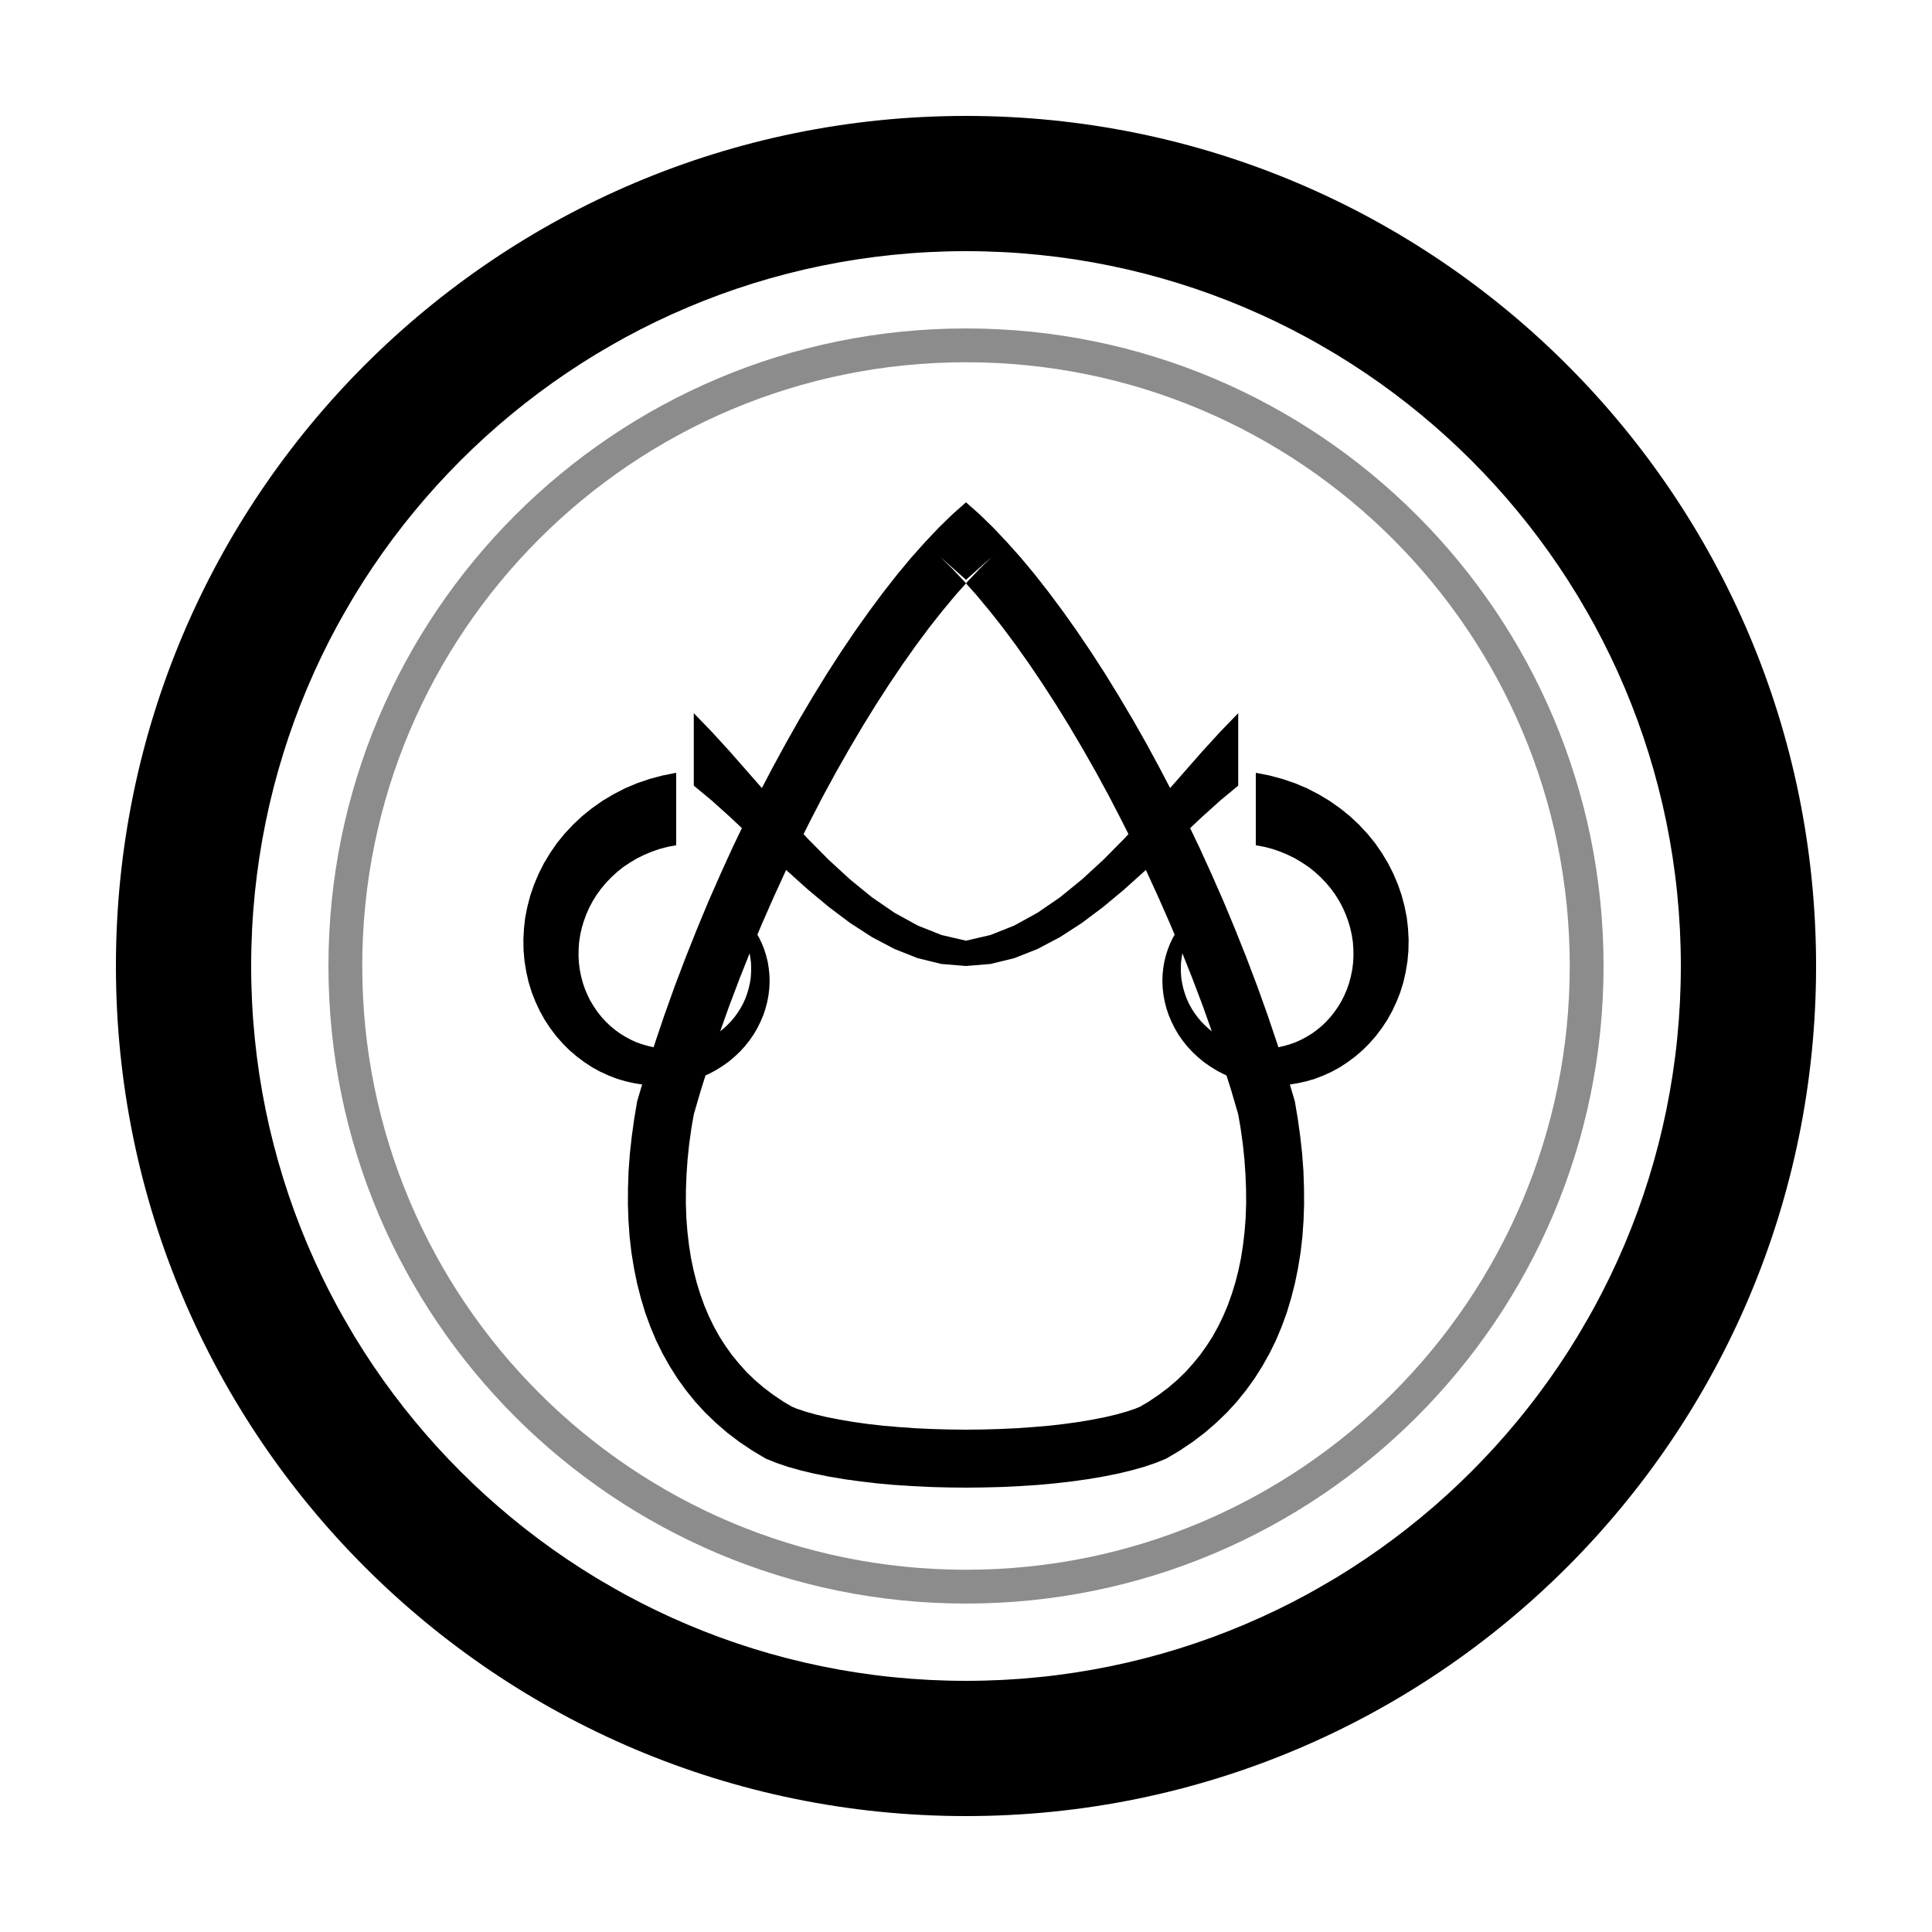
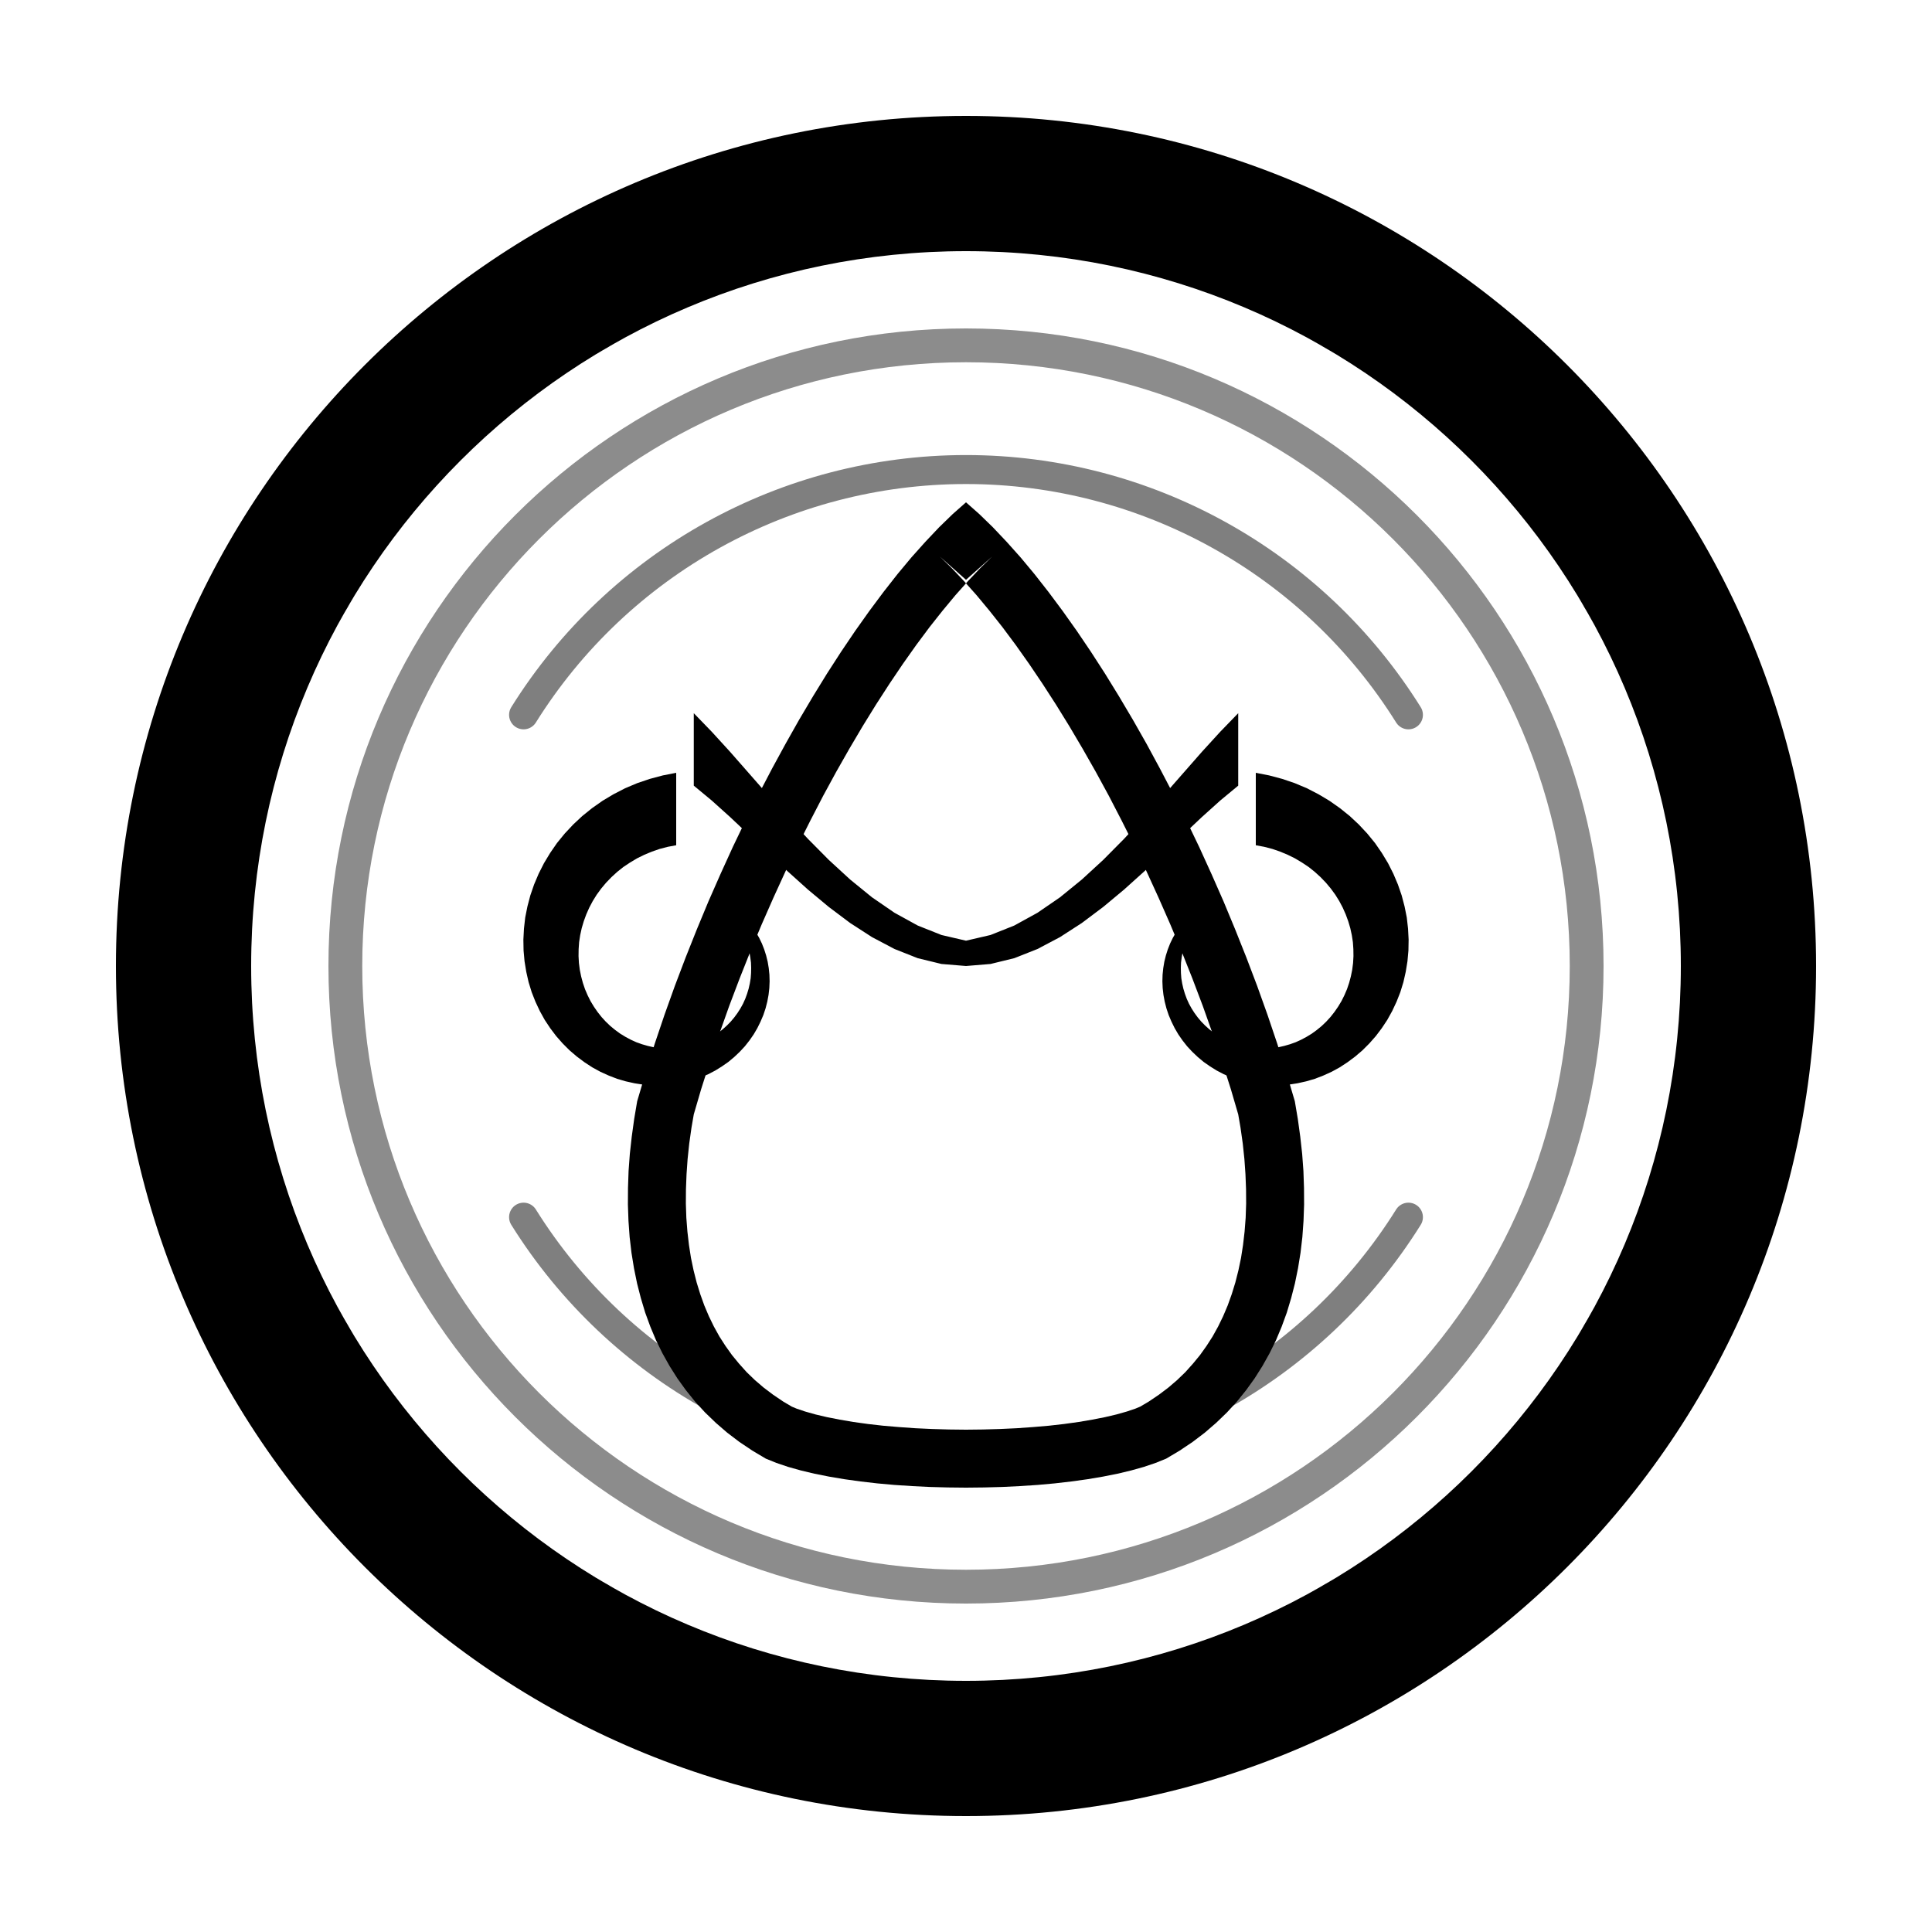
<svg xmlns="http://www.w3.org/2000/svg" viewBox="0 0 200 200" fill="currentColor" role="img" aria-labelledby="kayon-segel-kayon-title">
  <g id="kayon-segel-kayon-frame" data-layer="frame">
    <g transform="translate(100 100)">
      <path data-mass="" fill-rule="evenodd" d="M0 -88C48.6 -88 88 -48.6 88 0C88 48.6 48.6 88 0 88C-48.6 88 -88 48.6 -88 0C-88 -48.6 -48.6 -88 0 -88ZM0 -74C40.87 -74 74 -40.87 74 0C74 40.87 40.87 74 0 74C-40.87 74 -74 40.87 -74 0C-74 -40.87 -40.87 -74 0 -74Z" />
      <path data-mass="" fill-rule="evenodd" opacity="0.45" d="M0 -66C36.45 -66 66 -36.45 66 0C66 36.45 36.45 66 0 66C-36.45 66 -66 36.45 -66 0C-66 -36.45 -36.45 -66 0 -66ZM0 -62.5C34.52 -62.5 62.5 -34.52 62.5 0C62.5 34.52 34.52 62.5 0 62.5C-34.52 62.5 -62.5 34.52 -62.5 0C-62.5 -34.52 -34.52 -62.5 0 -62.5Z" />
    </g>
    <g transform="translate(63 52)">
      <path data-mass="" fill-rule="evenodd" d="M37 0L38.38 1.22L39.78 2.58L41.2 4.08L42.64 5.69L44.09 7.43L45.54 9.28L47 11.24L48.47 13.31L49.93 15.47L51.39 17.73L52.83 20.07L54.27 22.5L55.69 25L57.08 27.57L58.46 30.21L59.81 32.91L61.13 35.66L62.41 38.47L63.66 41.31L64.86 44.2L66.02 47.11L67.14 50.06L68.2 53.02L69.21 56.01L70.15 59L71.04 62L71.35 63.84L71.6 65.65L71.8 67.45L71.93 69.22L71.99 70.97L72 72.7L71.94 74.39L71.82 76.06L71.63 77.69L71.37 79.29L71.05 80.86L70.66 82.38L70.21 83.88L69.68 85.33L69.09 86.74L68.42 88.1L67.68 89.42L66.87 90.7L65.99 91.92L65.04 93.1L64.01 94.22L62.9 95.29L61.72 96.31L60.47 97.26L59.13 98.16L57.72 99L56.63 99.44L55.42 99.85L54.1 100.22L52.68 100.56L51.17 100.86L49.57 101.13L47.91 101.36L46.18 101.56L44.41 101.72L42.59 101.84L40.74 101.93L38.88 101.98L37 102L35.12 101.98L33.26 101.93L31.41 101.84L29.59 101.72L27.82 101.56L26.09 101.36L24.43 101.13L22.83 100.86L21.32 100.56L19.9 100.22L18.58 99.85L17.37 99.44L16.28 99L14.87 98.16L13.53 97.26L12.28 96.31L11.1 95.29L9.99 94.22L8.96 93.1L8.01 91.92L7.13 90.7L6.32 89.42L5.58 88.1L4.91 86.74L4.32 85.33L3.79 83.88L3.34 82.38L2.95 80.86L2.63 79.29L2.37 77.69L2.18 76.06L2.06 74.39L2 72.7L2.01 70.97L2.07 69.22L2.2 67.45L2.4 65.65L2.65 63.84L2.96 62L3.85 59L4.79 56.01L5.8 53.02L6.86 50.06L7.98 47.11L9.14 44.2L10.34 41.31L11.59 38.47L12.87 35.66L14.19 32.91L15.54 30.21L16.92 27.57L18.32 25L19.73 22.5L21.17 20.07L22.61 17.73L24.07 15.47L25.53 13.31L27 11.24L28.46 9.28L29.91 7.43L31.36 5.69L32.8 4.08L34.22 2.58L35.62 1.22ZM37 8.02L34.3 5.62L35.52 6.81L36.78 8.14L38.09 9.61L39.42 11.21L40.78 12.93L42.15 14.77L43.53 16.72L44.92 18.78L46.31 20.93L47.7 23.18L49.07 25.5L50.44 27.91L51.79 30.39L53.11 32.94L54.42 35.55L55.69 38.21L56.93 40.92L58.14 43.67L59.31 46.46L60.43 49.28L61.51 52.13L62.53 55L63.5 57.87L64.42 60.76L65.18 63.36L65.42 64.75L65.65 66.38L65.82 67.99L65.93 69.56L65.99 71.1L66 72.6L65.95 74.07L65.84 75.49L65.68 76.87L65.47 78.22L65.2 79.51L64.88 80.77L64.51 81.97L64.09 83.14L63.62 84.25L63.1 85.32L62.53 86.35L61.9 87.33L61.23 88.27L60.49 89.17L59.71 90.04L58.86 90.86L57.95 91.64L56.97 92.38L55.92 93.09L55.04 93.61L54.54 93.82L53.65 94.12L52.59 94.42L51.4 94.7L50.08 94.96L48.67 95.2L47.16 95.41L45.58 95.59L43.93 95.73L42.24 95.85L40.51 95.93L38.76 95.98L37 96L35.24 95.98L33.49 95.93L31.76 95.85L30.07 95.73L28.42 95.59L26.84 95.41L25.33 95.2L23.92 94.96L22.6 94.7L21.41 94.42L20.35 94.12L19.46 93.82L18.96 93.61L18.08 93.09L17.03 92.38L16.05 91.64L15.14 90.86L14.29 90.04L13.51 89.17L12.77 88.27L12.1 87.33L11.47 86.35L10.9 85.32L10.38 84.25L9.91 83.14L9.49 81.97L9.12 80.77L8.8 79.51L8.53 78.22L8.32 76.87L8.16 75.49L8.05 74.07L8 72.6L8.01 71.1L8.07 69.56L8.18 67.99L8.35 66.38L8.58 64.75L8.82 63.36L9.58 60.76L10.5 57.87L11.47 55L12.49 52.13L13.57 49.28L14.69 46.46L15.86 43.67L17.07 40.92L18.31 38.21L19.58 35.55L20.89 32.94L22.21 30.39L23.56 27.91L24.93 25.5L26.3 23.18L27.69 20.93L29.08 18.78L30.47 16.72L31.85 14.77L33.22 12.93L34.58 11.21L35.91 9.61L37.22 8.14L38.48 6.81L39.7 5.62Z" />
    </g>
  </g>
  <g id="kayon-segel-kayon-scroll" data-layer="scroll">
    <g transform="translate(100 100)">
      <path data-mass="" d="M0 0L-2.54 -0.21L-5 -0.81L-7.4 -1.76L-9.73 -2.99L-11.99 -4.45L-14.2 -6.11L-16.35 -7.9L-18.44 -9.78L-20.49 -11.69L-22.48 -13.59L-24.42 -15.42L-26.32 -17.13L-28.18 -18.67L-28.18 -26.17L-26.32 -24.25L-24.42 -22.17L-22.48 -19.96L-20.49 -17.69L-18.44 -15.4L-16.35 -13.15L-14.2 -10.98L-11.99 -8.95L-9.73 -7.11L-7.4 -5.51L-5 -4.19L-2.54 -3.21L0 -2.62ZM-30 -20L-31.38 -19.73L-32.73 -19.37L-34.03 -18.93L-35.29 -18.4L-36.49 -17.78L-37.63 -17.1L-38.71 -16.34L-39.73 -15.52L-40.67 -14.64L-41.54 -13.71L-42.34 -12.73L-43.05 -11.7L-43.69 -10.64L-44.24 -9.55L-44.71 -8.44L-45.1 -7.31L-45.4 -6.17L-45.63 -5.02L-45.76 -3.87L-45.82 -2.73L-45.8 -1.6L-45.7 -0.49L-45.52 0.61L-45.28 1.67L-44.96 2.71L-44.57 3.7L-44.12 4.66L-43.61 5.58L-43.04 6.44L-42.42 7.26L-41.75 8.02L-41.04 8.73L-40.29 9.37L-39.5 9.96L-38.69 10.49L-37.85 10.95L-36.99 11.34L-36.11 11.68L-35.22 11.94L-34.32 12.14L-33.43 12.28L-32.53 12.35L-31.64 12.36L-30.76 12.31L-29.9 12.2L-29.06 12.03L-28.24 11.81L-27.45 11.53L-26.68 11.2L-25.95 10.82L-25.26 10.39L-24.6 9.93L-23.99 9.42L-23.42 8.88L-22.89 8.31L-22.41 7.7L-21.98 7.08L-21.6 6.43L-21.27 5.76L-20.98 5.08L-20.75 4.39L-20.57 3.69L-20.44 2.99L-20.36 2.29L-20.33 1.59L-20.35 0.9L-20.42 0.22L-20.53 -0.44L-20.69 -1.09L-20.89 -1.72L-21.13 -2.33L-21.41 -2.91L-21.73 -3.47L-22.08 -3.99L-22.46 -4.49L-22.87 -4.95L-23.31 -5.38L-23.77 -5.77L-24.25 -6.12L-24.8 -5.54L-24.42 -5.17L-24.06 -4.77L-23.73 -4.35L-23.44 -3.91L-23.17 -3.44L-22.93 -2.96L-22.73 -2.47L-22.56 -1.95L-22.42 -1.43L-22.33 -0.9L-22.26 -0.36L-22.24 0.18L-22.25 0.72L-22.29 1.27L-22.38 1.81L-22.5 2.34L-22.66 2.87L-22.85 3.39L-23.08 3.9L-23.35 4.39L-23.65 4.86L-23.98 5.31L-24.34 5.74L-24.74 6.15L-25.16 6.53L-25.61 6.89L-26.08 7.21L-26.58 7.51L-27.1 7.77L-27.63 7.99L-28.19 8.18L-28.76 8.33L-29.34 8.44L-29.93 8.52L-30.53 8.55L-31.13 8.54L-31.74 8.5L-32.34 8.41L-32.95 8.27L-33.54 8.1L-34.13 7.89L-34.7 7.63L-35.26 7.33L-35.8 7L-36.32 6.62L-36.82 6.21L-37.29 5.76L-37.73 5.28L-38.14 4.76L-38.52 4.21L-38.87 3.63L-39.17 3.03L-39.44 2.4L-39.66 1.75L-39.84 1.08L-39.98 0.39L-40.07 -0.31L-40.11 -1.02L-40.1 -1.74L-40.05 -2.47L-39.94 -3.19L-39.78 -3.92L-39.57 -4.63L-39.31 -5.34L-39 -6.04L-38.64 -6.72L-38.23 -7.38L-37.77 -8.01L-37.26 -8.62L-36.7 -9.2L-36.11 -9.74L-35.47 -10.25L-34.78 -10.71L-34.06 -11.14L-33.31 -11.51L-32.52 -11.84L-31.71 -12.12L-30.86 -12.34L-30 -12.5Z" />
      <path data-mass="" d="M0 0L2.54 -0.21L5 -0.81L7.4 -1.76L9.73 -2.99L11.99 -4.45L14.2 -6.11L16.35 -7.9L18.44 -9.78L20.49 -11.69L22.48 -13.59L24.42 -15.42L26.32 -17.13L28.18 -18.67L28.18 -26.17L26.32 -24.25L24.42 -22.17L22.48 -19.96L20.49 -17.69L18.44 -15.4L16.35 -13.15L14.2 -10.98L11.99 -8.95L9.73 -7.11L7.4 -5.51L5 -4.19L2.54 -3.21L0 -2.62ZM30 -20L31.38 -19.73L32.73 -19.37L34.03 -18.93L35.29 -18.4L36.49 -17.78L37.63 -17.1L38.71 -16.34L39.73 -15.52L40.67 -14.64L41.54 -13.71L42.34 -12.73L43.05 -11.7L43.69 -10.64L44.24 -9.55L44.71 -8.44L45.1 -7.31L45.4 -6.17L45.63 -5.02L45.76 -3.87L45.82 -2.73L45.8 -1.6L45.7 -0.49L45.52 0.61L45.28 1.67L44.96 2.71L44.57 3.7L44.12 4.66L43.61 5.58L43.04 6.44L42.42 7.26L41.75 8.02L41.04 8.73L40.29 9.37L39.5 9.96L38.69 10.49L37.85 10.95L36.99 11.34L36.11 11.68L35.22 11.94L34.32 12.14L33.43 12.28L32.53 12.35L31.64 12.36L30.76 12.31L29.9 12.2L29.06 12.03L28.24 11.81L27.45 11.53L26.68 11.2L25.95 10.82L25.26 10.39L24.6 9.93L23.99 9.42L23.42 8.88L22.89 8.31L22.41 7.7L21.98 7.08L21.6 6.43L21.27 5.76L20.98 5.08L20.75 4.39L20.57 3.69L20.44 2.99L20.36 2.29L20.33 1.59L20.35 0.9L20.42 0.22L20.53 -0.44L20.69 -1.09L20.89 -1.72L21.13 -2.33L21.41 -2.91L21.73 -3.47L22.08 -3.99L22.46 -4.49L22.87 -4.95L23.31 -5.38L23.77 -5.77L24.25 -6.12L24.8 -5.54L24.42 -5.17L24.06 -4.77L23.73 -4.35L23.44 -3.91L23.17 -3.44L22.93 -2.96L22.73 -2.47L22.56 -1.95L22.42 -1.43L22.33 -0.9L22.26 -0.36L22.24 0.18L22.25 0.72L22.29 1.27L22.38 1.81L22.5 2.34L22.66 2.87L22.85 3.39L23.08 3.9L23.35 4.39L23.65 4.86L23.98 5.31L24.34 5.74L24.74 6.15L25.16 6.53L25.61 6.89L26.08 7.21L26.58 7.51L27.1 7.77L27.63 7.99L28.19 8.18L28.76 8.33L29.34 8.44L29.93 8.52L30.53 8.55L31.13 8.54L31.74 8.5L32.34 8.41L32.95 8.27L33.54 8.1L34.13 7.89L34.7 7.63L35.26 7.33L35.8 7L36.32 6.62L36.82 6.21L37.29 5.76L37.73 5.28L38.14 4.76L38.52 4.21L38.87 3.63L39.17 3.03L39.44 2.4L39.66 1.75L39.84 1.08L39.98 0.39L40.07 -0.31L40.11 -1.02L40.1 -1.74L40.05 -2.47L39.94 -3.19L39.78 -3.92L39.57 -4.63L39.31 -5.34L39 -6.04L38.64 -6.72L38.23 -7.38L37.77 -8.01L37.26 -8.62L36.7 -9.2L36.11 -9.74L35.47 -10.25L34.78 -10.71L34.06 -11.14L33.31 -11.51L32.52 -11.84L31.71 -12.12L30.86 -12.34L30 -12.5Z" />
    </g>
    <g transform="translate(100 100)">
      <g transform="translate(0 -78)">
        <path data-mass="" opacity="0.45" d="M0 -4C2.21 -4 4 -2.21 4 0C4 2.21 2.21 4 0 4C-2.21 4 -4 2.21 -4 0C-4 -2.21 -2.21 -4 0 -4Z" />
      </g>
    </g>
    <g transform="translate(100 100) rotate(30)">
      <g transform="translate(0 -78)">
        <path data-mass="" opacity="0.45" d="M0 -4C2.21 -4 4 -2.21 4 0C4 2.21 2.21 4 0 4C-2.21 4 -4 2.21 -4 0C-4 -2.21 -2.21 -4 0 -4Z" />
      </g>
    </g>
    <g transform="translate(100 100) rotate(60)">
      <g transform="translate(0 -78)">
        <path data-mass="" opacity="0.45" d="M0 -4C2.21 -4 4 -2.21 4 0C4 2.21 2.21 4 0 4C-2.21 4 -4 2.21 -4 0C-4 -2.21 -2.21 -4 0 -4Z" />
      </g>
    </g>
    <g transform="translate(100 100) rotate(90)">
      <g transform="translate(0 -78)">
        <path data-mass="" opacity="0.45" d="M0 -4C2.21 -4 4 -2.21 4 0C4 2.21 2.21 4 0 4C-2.21 4 -4 2.21 -4 0C-4 -2.21 -2.21 -4 0 -4Z" />
      </g>
    </g>
    <g transform="translate(100 100) rotate(120)">
      <g transform="translate(0 -78)">
        <path data-mass="" opacity="0.45" d="M0 -4C2.21 -4 4 -2.21 4 0C4 2.21 2.21 4 0 4C-2.21 4 -4 2.21 -4 0C-4 -2.21 -2.21 -4 0 -4Z" />
      </g>
    </g>
    <g transform="translate(100 100) rotate(150)">
      <g transform="translate(0 -78)">
        <path data-mass="" opacity="0.45" d="M0 -4C2.21 -4 4 -2.21 4 0C4 2.21 2.21 4 0 4C-2.21 4 -4 2.21 -4 0C-4 -2.21 -2.21 -4 0 -4Z" />
      </g>
    </g>
    <g transform="translate(100 100) rotate(180)">
      <g transform="translate(0 -78)">
        <path data-mass="" opacity="0.45" d="M0 -4C2.21 -4 4 -2.21 4 0C4 2.21 2.21 4 0 4C-2.21 4 -4 2.21 -4 0C-4 -2.21 -2.21 -4 0 -4Z" />
      </g>
    </g>
    <g transform="translate(100 100) rotate(210)">
      <g transform="translate(0 -78)">
        <path data-mass="" opacity="0.45" d="M0 -4C2.21 -4 4 -2.21 4 0C4 2.21 2.21 4 0 4C-2.21 4 -4 2.21 -4 0C-4 -2.21 -2.21 -4 0 -4Z" />
      </g>
    </g>
    <g transform="translate(100 100) rotate(240)">
      <g transform="translate(0 -78)">
        <path data-mass="" opacity="0.45" d="M0 -4C2.21 -4 4 -2.21 4 0C4 2.21 2.21 4 0 4C-2.21 4 -4 2.21 -4 0C-4 -2.21 -2.21 -4 0 -4Z" />
      </g>
    </g>
    <g transform="translate(100 100) rotate(270)">
      <g transform="translate(0 -78)">
        <path data-mass="" opacity="0.45" d="M0 -4C2.21 -4 4 -2.21 4 0C4 2.21 2.21 4 0 4C-2.21 4 -4 2.21 -4 0C-4 -2.21 -2.21 -4 0 -4Z" />
      </g>
    </g>
    <g transform="translate(100 100) rotate(300)">
      <g transform="translate(0 -78)">
        <path data-mass="" opacity="0.45" d="M0 -4C2.21 -4 4 -2.21 4 0C4 2.21 2.21 4 0 4C-2.21 4 -4 2.21 -4 0C-4 -2.21 -2.21 -4 0 -4Z" />
      </g>
    </g>
    <g transform="translate(100 100) rotate(330)">
      <g transform="translate(0 -78)">
        <path data-mass="" opacity="0.45" d="M0 -4C2.21 -4 4 -2.21 4 0C4 2.21 2.21 4 0 4C-2.21 4 -4 2.21 -4 0C-4 -2.21 -2.21 -4 0 -4Z" />
      </g>
    </g>
  </g>
+   <g id="kayon-segel-kayon-rel" data-layer="rel">
+     <path data-draw="" fill="none" stroke="currentColor" stroke-width="3" stroke-linecap="round" stroke-linejoin="round" opacity="0.5" d="M54.2 74A54 54 0 0 1 145.8 74M145.8 126A54 54 0 0 1 54.2 126" />
+   </g>
</svg>
